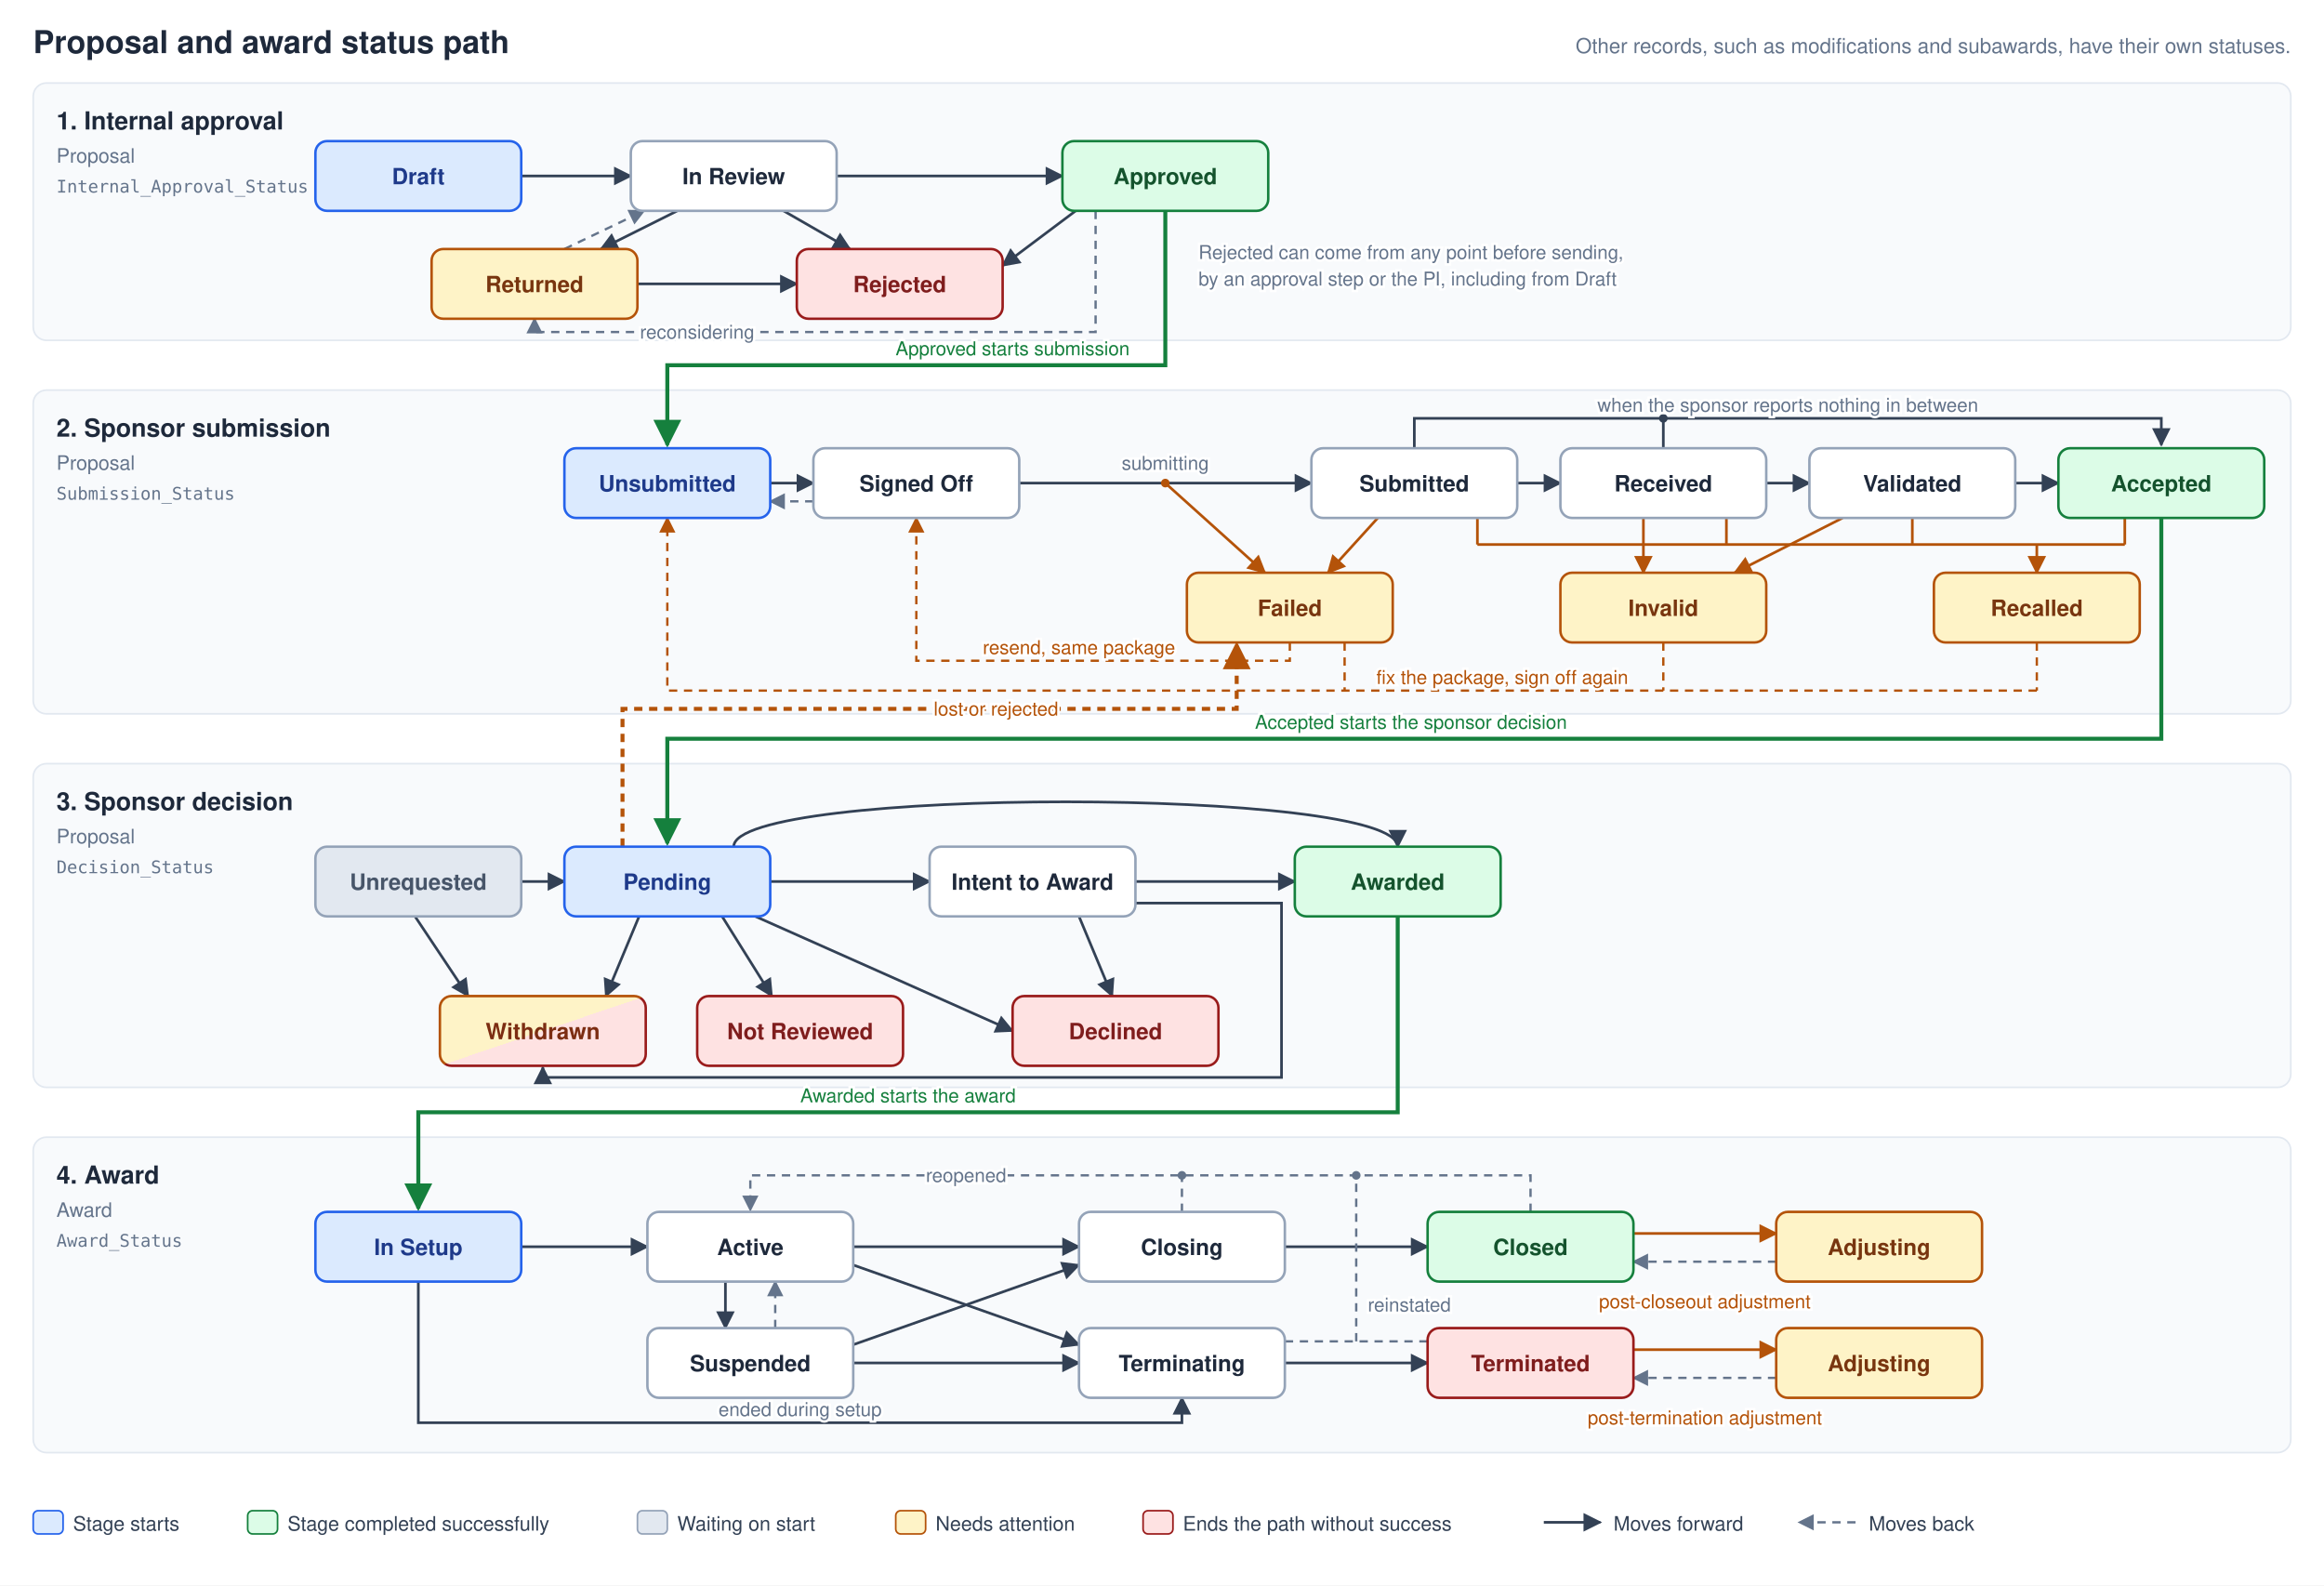
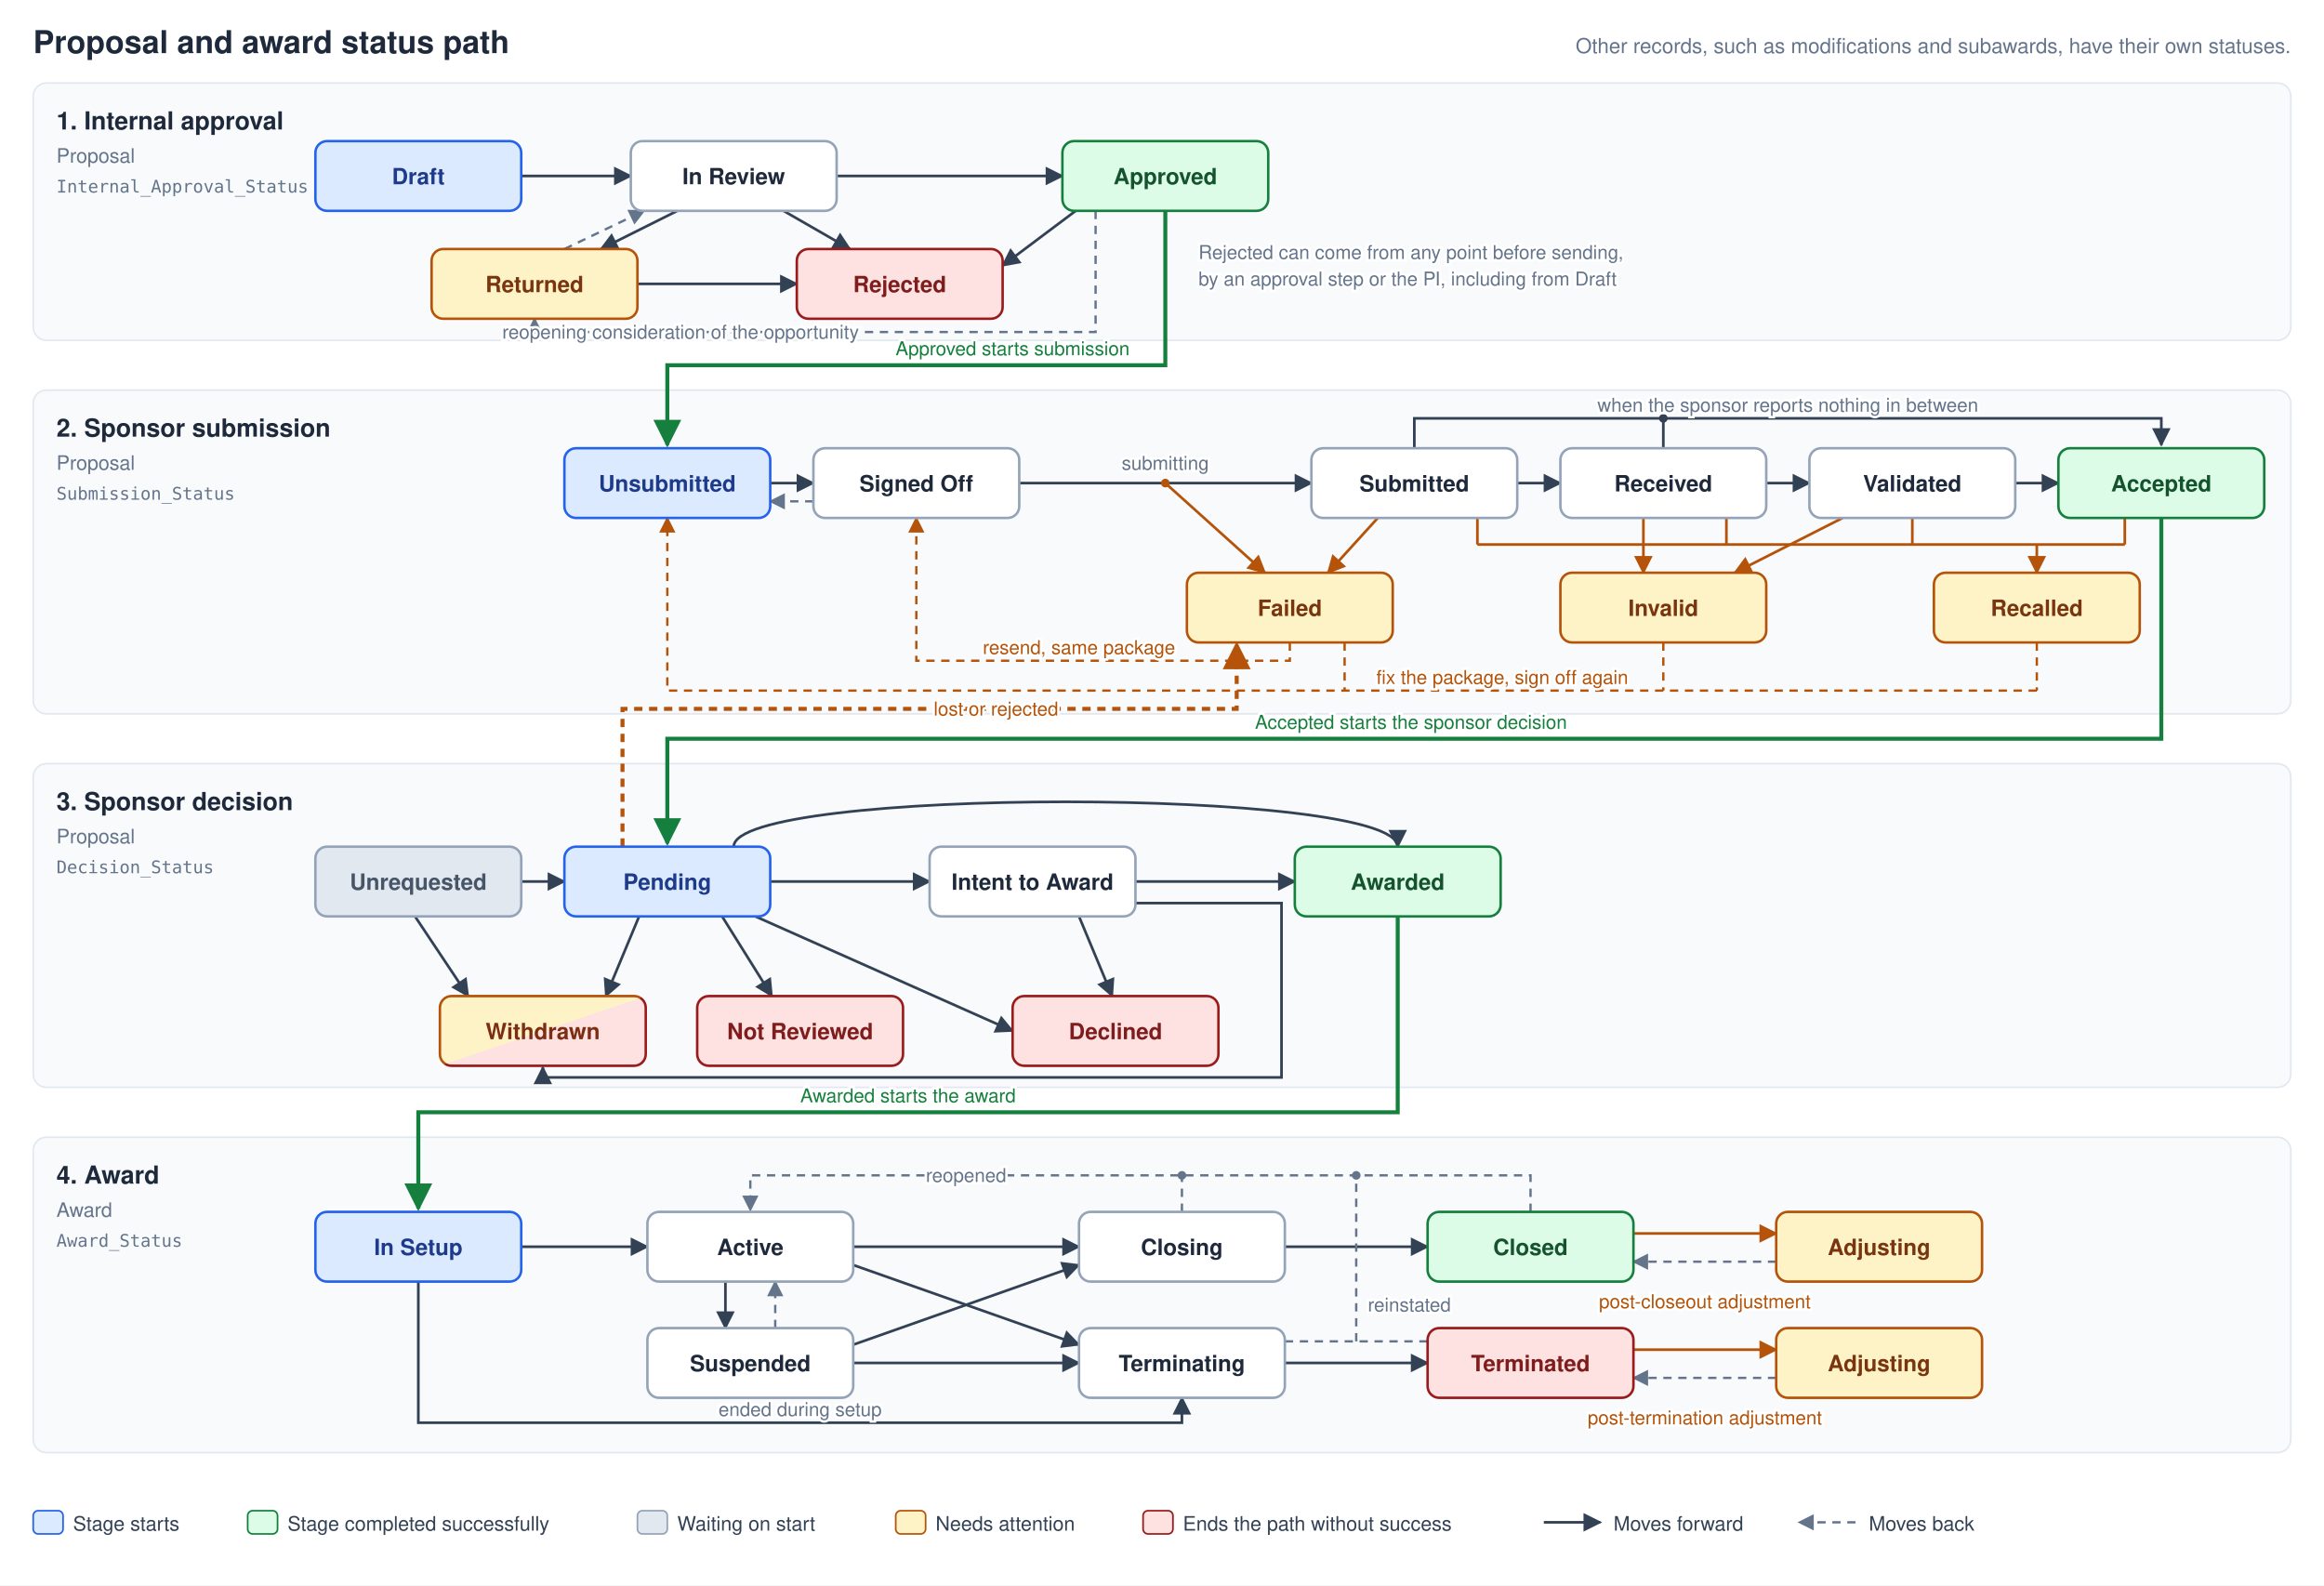
<svg xmlns="http://www.w3.org/2000/svg" viewBox="0 0 1400 955" width="1400" height="955" role="img" aria-labelledby="t d" font-family="-apple-system, BlinkMacSystemFont, 'Segoe UI', Helvetica, Arial, sans-serif">
  <defs>
    <marker id="a" viewBox="0 0 10 10" refX="9" refY="5" markerWidth="7" markerHeight="7" orient="auto-start-reverse">
      <path d="M0 0L10 5L0 10z" fill="#334155" />
    </marker>
    <marker id="g" viewBox="0 0 10 10" refX="9" refY="5" markerWidth="7" markerHeight="7" orient="auto-start-reverse">
      <path d="M0 0L10 5L0 10z" fill="#15803d" />
    </marker>
    <marker id="m" viewBox="0 0 10 10" refX="9" refY="5" markerWidth="7" markerHeight="7" orient="auto-start-reverse">
      <path d="M0 0L10 5L0 10z" fill="#b45309" />
    </marker>
    <marker id="b" viewBox="0 0 10 10" refX="9" refY="5" markerWidth="7" markerHeight="7" orient="auto-start-reverse">
      <path d="M0 0L10 5L0 10z" fill="#64748b" />
    </marker>
    <linearGradient id="wf" x1="0" y1="0" x2="1" y2="1">
      <stop offset="0.5" stop-color="#fef3c7" />
      <stop offset="0.5" stop-color="#fee2e2" />
    </linearGradient>
    <linearGradient id="ws" x1="0" y1="0" x2="1" y2="1">
      <stop offset="0.5" stop-color="#b45309" />
      <stop offset="0.5" stop-color="#991b1b" />
    </linearGradient>
  </defs>
  <rect width="1400" height="955" fill="#ffffff" />
  <rect x="20" y="50" width="1360" height="155" rx="8" fill="#f8fafc" stroke="#e2e8f0" />
  <text x="34" y="78" font-size="15" font-weight="700" fill="#1e293b">1. Internal approval</text>
  <text x="34" y="98" font-size="12" fill="#64748b">Proposal</text>
  <text x="34" y="116" font-size="10.5" fill="#64748b" font-family="Menlo, Consolas, monospace">Internal_Approval_Status</text>
  <rect x="20" y="235" width="1360" height="195" rx="8" fill="#f8fafc" stroke="#e2e8f0" />
  <text x="34" y="263" font-size="15" font-weight="700" fill="#1e293b">2. Sponsor submission</text>
  <text x="34" y="283" font-size="12" fill="#64748b">Proposal</text>
  <text x="34" y="301" font-size="10.5" fill="#64748b" font-family="Menlo, Consolas, monospace">Submission_Status</text>
  <rect x="20" y="460" width="1360" height="195" rx="8" fill="#f8fafc" stroke="#e2e8f0" />
  <text x="34" y="488" font-size="15" font-weight="700" fill="#1e293b">3. Sponsor decision</text>
  <text x="34" y="508" font-size="12" fill="#64748b">Proposal</text>
  <text x="34" y="526" font-size="10.5" fill="#64748b" font-family="Menlo, Consolas, monospace">Decision_Status</text>
  <rect x="20" y="685" width="1360" height="190" rx="8" fill="#f8fafc" stroke="#e2e8f0" />
  <text x="34" y="713" font-size="15" font-weight="700" fill="#1e293b">4. Award</text>
  <text x="34" y="733" font-size="12" fill="#64748b">Award</text>
  <text x="34" y="751" font-size="10.5" fill="#64748b" font-family="Menlo, Consolas, monospace">Award_Status</text>
  <text x="20" y="32" font-size="19" font-weight="700" fill="#1e293b">Proposal and award status path</text>
  <text x="1380" y="32" font-size="12.5" fill="#64748b" text-anchor="end">Other records, such as modifications and subawards, have their own statuses.</text>
  <path d="M314 106H380" fill="none" stroke="#334155" stroke-width="1.6" marker-end="url(#a)" />
  <path d="M504 106H640" fill="none" stroke="#334155" stroke-width="1.6" marker-end="url(#a)" />
  <path d="M660 127V200H322V192" fill="none" stroke="#64748b" stroke-width="1.4" stroke-dasharray="5 4" marker-end="url(#b)" />
-   <text x="420" y="204" font-size="11.5" fill="#64748b" text-anchor="middle" paint-order="stroke" stroke="#ffffff" stroke-width="3">reconsidering</text>
+   <text x="410" y="204" font-size="11.5" fill="#64748b" text-anchor="middle" paint-order="stroke" stroke="#ffffff" stroke-width="3">reopening consideration of the opportunity</text>
  <path d="M408 127L362 150" fill="none" stroke="#334155" stroke-width="1.6" marker-end="url(#a)" />
  <path d="M340 150L388 127" fill="none" stroke="#64748b" stroke-width="1.4" stroke-dasharray="5 4" marker-end="url(#b)" />
  <path d="M472 127L512 150" fill="none" stroke="#334155" stroke-width="1.6" marker-end="url(#a)" />
  <path d="M384 171H480" fill="none" stroke="#334155" stroke-width="1.6" marker-end="url(#a)" />
  <path d="M648 127L604 160" fill="none" stroke="#334155" stroke-width="1.6" marker-end="url(#a)" />
  <text x="722" y="156" font-size="11.5" fill="#64748b" text-anchor="start" paint-order="stroke" stroke="#ffffff" stroke-width="3">Rejected can come from any point before sending,</text>
  <text x="722" y="172" font-size="11.5" fill="#64748b" text-anchor="start" paint-order="stroke" stroke="#ffffff" stroke-width="3">by an approval step or the PI, including from Draft</text>
  <path d="M702 127V220H402V268" fill="none" stroke="#15803d" stroke-width="2.4" marker-end="url(#g)" />
  <text x="610" y="214" font-size="11.5" fill="#15803d" text-anchor="middle" paint-order="stroke" stroke="#ffffff" stroke-width="3">Approved starts submission</text>
  <path d="M464 291H490" fill="none" stroke="#334155" stroke-width="1.6" marker-end="url(#a)" />
  <path d="M614 291H790" fill="none" stroke="#334155" stroke-width="1.6" marker-end="url(#a)" />
  <path d="M914 291H940" fill="none" stroke="#334155" stroke-width="1.6" marker-end="url(#a)" />
  <path d="M1064 291H1090" fill="none" stroke="#334155" stroke-width="1.6" marker-end="url(#a)" />
  <path d="M1214 291H1240" fill="none" stroke="#334155" stroke-width="1.6" marker-end="url(#a)" />
  <circle cx="702" cy="291" r="2.6" fill="#b45309" />
  <path d="M702 291L762 345" fill="none" stroke="#b45309" stroke-width="1.6" marker-end="url(#m)" />
  <text x="702" y="283" font-size="11.5" fill="#64748b" text-anchor="middle" paint-order="stroke" stroke="#ffffff" stroke-width="3">submitting</text>
  <path d="M830 312L800 345" fill="none" stroke="#b45309" stroke-width="1.6" marker-end="url(#m)" />
  <path d="M990 312V345" fill="none" stroke="#b45309" stroke-width="1.6" marker-end="url(#m)" />
  <path d="M890 312V328" fill="none" stroke="#b45309" stroke-width="1.6" />
  <path d="M1040 312V328" fill="none" stroke="#b45309" stroke-width="1.6" />
  <path d="M1152 312V328" fill="none" stroke="#b45309" stroke-width="1.6" />
  <path d="M1280 312V328" fill="none" stroke="#b45309" stroke-width="1.6" />
  <path d="M890 328H1280" fill="none" stroke="#b45309" stroke-width="1.6" />
  <path d="M1227 328V345" fill="none" stroke="#b45309" stroke-width="1.6" marker-end="url(#m)" />
  <path d="M490 302H464" fill="none" stroke="#64748b" stroke-width="1.4" stroke-dasharray="5 4" marker-end="url(#b)" />
  <path d="M1110 312L1045 345" fill="none" stroke="#b45309" stroke-width="1.6" marker-end="url(#m)" />
  <path d="M852 270V252H1302V268" fill="none" stroke="#334155" stroke-width="1.6" marker-end="url(#a)" />
  <path d="M1002 270V252" fill="none" stroke="#334155" stroke-width="1.6" />
  <circle cx="1002" cy="252" r="2.6" fill="#334155" />
  <text x="1077" y="248" font-size="11.5" fill="#64748b" text-anchor="middle" paint-order="stroke" stroke="#ffffff" stroke-width="3">when the sponsor reports nothing in between</text>
  <path d="M777 387V398H552V312" fill="none" stroke="#b45309" stroke-width="1.4" stroke-dasharray="5 4" marker-end="url(#m)" />
  <text x="650" y="394" font-size="11.5" fill="#b45309" text-anchor="middle" paint-order="stroke" stroke="#ffffff" stroke-width="3">resend, same package</text>
  <path d="M810 387V416M1002 387V416M1227 387V416" fill="none" stroke="#b45309" stroke-width="1.4" stroke-dasharray="5 4" />
  <path d="M1227 416H402V312" fill="none" stroke="#b45309" stroke-width="1.4" stroke-dasharray="5 4" marker-end="url(#m)" />
  <text x="905" y="412" font-size="11.5" fill="#b45309" text-anchor="middle" paint-order="stroke" stroke="#ffffff" stroke-width="3">fix the package, sign off again</text>
  <path d="M1302 312V445H402V508" fill="none" stroke="#15803d" stroke-width="2.4" marker-end="url(#g)" />
  <text x="850" y="439" font-size="11.5" fill="#15803d" text-anchor="middle" paint-order="stroke" stroke="#ffffff" stroke-width="3">Accepted starts the sponsor decision</text>
  <path d="M314 531H340" fill="none" stroke="#334155" stroke-width="1.6" marker-end="url(#a)" />
  <path d="M464 531H560" fill="none" stroke="#334155" stroke-width="1.6" marker-end="url(#a)" />
  <path d="M684 531H780" fill="none" stroke="#334155" stroke-width="1.6" marker-end="url(#a)" />
  <path d="M442 510C442 474 842 474 842 510" fill="none" stroke="#334155" stroke-width="1.6" marker-end="url(#a)" />
  <path d="M250 552L282 600" fill="none" stroke="#334155" stroke-width="1.6" marker-end="url(#a)" />
  <path d="M385 552L365 600" fill="none" stroke="#334155" stroke-width="1.6" marker-end="url(#a)" />
  <path d="M435 552L465 600" fill="none" stroke="#334155" stroke-width="1.6" marker-end="url(#a)" />
  <path d="M455 552L610 621" fill="none" stroke="#334155" stroke-width="1.6" marker-end="url(#a)" />
  <path d="M684 544H772V649H327V643" fill="none" stroke="#334155" stroke-width="1.6" marker-end="url(#a)" />
  <path d="M650 552L670 600" fill="none" stroke="#334155" stroke-width="1.6" marker-end="url(#a)" />
  <path d="M842 552V670H252V728" fill="none" stroke="#15803d" stroke-width="2.4" marker-end="url(#g)" />
  <text x="547" y="664" font-size="11.5" fill="#15803d" text-anchor="middle" paint-order="stroke" stroke="#ffffff" stroke-width="3">Awarded starts the award</text>
  <path d="M375 510V427H745V388" fill="none" stroke="#b45309" stroke-width="2.4" stroke-dasharray="5 4" marker-end="url(#m)" />
  <text x="600" y="431" font-size="11.5" fill="#b45309" text-anchor="middle" paint-order="stroke" stroke="#ffffff" stroke-width="3">lost or rejected</text>
  <text x="1027" y="788" font-size="11.5" fill="#b45309" text-anchor="middle" paint-order="stroke" stroke="#ffffff" stroke-width="3">post-closeout adjustment</text>
  <path d="M984 743H1070" fill="none" stroke="#b45309" stroke-width="1.6" marker-end="url(#m)" />
  <path d="M1070 760H984" fill="none" stroke="#64748b" stroke-width="1.4" stroke-dasharray="5 4" marker-end="url(#b)" />
  <path d="M314 751H390" fill="none" stroke="#334155" stroke-width="1.6" marker-end="url(#a)" />
  <path d="M514 751H650" fill="none" stroke="#334155" stroke-width="1.6" marker-end="url(#a)" />
  <path d="M514 810L650 762" fill="none" stroke="#334155" stroke-width="1.6" marker-end="url(#a)" />
  <path d="M514 762L650 810" fill="none" stroke="#334155" stroke-width="1.6" marker-end="url(#a)" />
  <path d="M774 751H860" fill="none" stroke="#334155" stroke-width="1.6" marker-end="url(#a)" />
  <path d="M922 730V708H452V729" fill="none" stroke="#64748b" stroke-width="1.4" stroke-dasharray="5 4" marker-end="url(#b)" />
  <path d="M712 730V708" fill="none" stroke="#64748b" stroke-width="1.4" stroke-dasharray="5 4" />
  <text x="582" y="712" font-size="11.5" fill="#64748b" text-anchor="middle" paint-order="stroke" stroke="#ffffff" stroke-width="3">reopened</text>
  <path d="M774 808H860" fill="none" stroke="#64748b" stroke-width="1.4" stroke-dasharray="5 4" />
  <path d="M817 808V708" fill="none" stroke="#64748b" stroke-width="1.4" stroke-dasharray="5 4" />
  <circle cx="817" cy="708" r="2.6" fill="#64748b" />
  <circle cx="712" cy="708" r="2.6" fill="#64748b" />
  <text x="824" y="790" font-size="11.5" fill="#64748b" text-anchor="start" paint-order="stroke" stroke="#ffffff" stroke-width="3">reinstated</text>
  <text x="1027" y="858" font-size="11.5" fill="#b45309" text-anchor="middle" paint-order="stroke" stroke="#ffffff" stroke-width="3">post-termination adjustment</text>
  <path d="M984 813H1070" fill="none" stroke="#b45309" stroke-width="1.6" marker-end="url(#m)" />
  <path d="M1070 830H984" fill="none" stroke="#64748b" stroke-width="1.4" stroke-dasharray="5 4" marker-end="url(#b)" />
  <path d="M437 772V800" fill="none" stroke="#334155" stroke-width="1.6" marker-end="url(#a)" />
  <path d="M467 800V772" fill="none" stroke="#64748b" stroke-width="1.4" stroke-dasharray="5 4" marker-end="url(#b)" />
  <path d="M514 821H650" fill="none" stroke="#334155" stroke-width="1.6" marker-end="url(#a)" />
  <path d="M774 821H860" fill="none" stroke="#334155" stroke-width="1.6" marker-end="url(#a)" />
  <path d="M252 772V857H712V842" fill="none" stroke="#334155" stroke-width="1.6" marker-end="url(#a)" />
  <text x="482" y="853" font-size="11.5" fill="#64748b" text-anchor="middle" paint-order="stroke" stroke="#ffffff" stroke-width="3">ended during setup</text>
  <rect x="190" y="85" width="124" height="42" rx="7" fill="#dbeafe" stroke="#2563eb" stroke-width="1.5" />
  <text x="252.0" y="111" font-size="13.5" font-weight="600" fill="#1e3a8a" text-anchor="middle">Draft</text>
  <rect x="380" y="85" width="124" height="42" rx="7" fill="#ffffff" stroke="#94a3b8" stroke-width="1.5" />
  <text x="442.0" y="111" font-size="13.5" font-weight="600" fill="#1e293b" text-anchor="middle">In Review</text>
  <rect x="640" y="85" width="124" height="42" rx="7" fill="#dcfce7" stroke="#15803d" stroke-width="1.5" />
  <text x="702.0" y="111" font-size="13.5" font-weight="600" fill="#14532d" text-anchor="middle">Approved</text>
  <rect x="260" y="150" width="124" height="42" rx="7" fill="#fef3c7" stroke="#b45309" stroke-width="1.5" />
  <text x="322.0" y="176" font-size="13.5" font-weight="600" fill="#78350f" text-anchor="middle">Returned</text>
  <rect x="480" y="150" width="124" height="42" rx="7" fill="#fee2e2" stroke="#991b1b" stroke-width="1.5" />
  <text x="542.0" y="176" font-size="13.5" font-weight="600" fill="#7f1d1d" text-anchor="middle">Rejected</text>
  <rect x="340" y="270" width="124" height="42" rx="7" fill="#dbeafe" stroke="#2563eb" stroke-width="1.5" />
  <text x="402.0" y="296" font-size="13.5" font-weight="600" fill="#1e3a8a" text-anchor="middle">Unsubmitted</text>
  <rect x="490" y="270" width="124" height="42" rx="7" fill="#ffffff" stroke="#94a3b8" stroke-width="1.5" />
  <text x="552.0" y="296" font-size="13.5" font-weight="600" fill="#1e293b" text-anchor="middle">Signed Off</text>
  <rect x="790" y="270" width="124" height="42" rx="7" fill="#ffffff" stroke="#94a3b8" stroke-width="1.5" />
  <text x="852.0" y="296" font-size="13.5" font-weight="600" fill="#1e293b" text-anchor="middle">Submitted</text>
  <rect x="940" y="270" width="124" height="42" rx="7" fill="#ffffff" stroke="#94a3b8" stroke-width="1.5" />
  <text x="1002.0" y="296" font-size="13.5" font-weight="600" fill="#1e293b" text-anchor="middle">Received</text>
  <rect x="1090" y="270" width="124" height="42" rx="7" fill="#ffffff" stroke="#94a3b8" stroke-width="1.5" />
  <text x="1152.0" y="296" font-size="13.5" font-weight="600" fill="#1e293b" text-anchor="middle">Validated</text>
  <rect x="1240" y="270" width="124" height="42" rx="7" fill="#dcfce7" stroke="#15803d" stroke-width="1.5" />
  <text x="1302.0" y="296" font-size="13.5" font-weight="600" fill="#14532d" text-anchor="middle">Accepted</text>
  <rect x="715" y="345" width="124" height="42" rx="7" fill="#fef3c7" stroke="#b45309" stroke-width="1.5" />
  <text x="777.0" y="371" font-size="13.5" font-weight="600" fill="#78350f" text-anchor="middle">Failed</text>
  <rect x="940" y="345" width="124" height="42" rx="7" fill="#fef3c7" stroke="#b45309" stroke-width="1.5" />
  <text x="1002.0" y="371" font-size="13.5" font-weight="600" fill="#78350f" text-anchor="middle">Invalid</text>
  <rect x="1165" y="345" width="124" height="42" rx="7" fill="#fef3c7" stroke="#b45309" stroke-width="1.5" />
  <text x="1227.0" y="371" font-size="13.5" font-weight="600" fill="#78350f" text-anchor="middle">Recalled</text>
  <rect x="190" y="510" width="124" height="42" rx="7" fill="#e2e8f0" stroke="#94a3b8" stroke-width="1.5" />
  <text x="252.0" y="536" font-size="13.5" font-weight="600" fill="#475569" text-anchor="middle">Unrequested</text>
  <rect x="340" y="510" width="124" height="42" rx="7" fill="#dbeafe" stroke="#2563eb" stroke-width="1.5" />
  <text x="402.0" y="536" font-size="13.5" font-weight="600" fill="#1e3a8a" text-anchor="middle">Pending</text>
  <rect x="560" y="510" width="124" height="42" rx="7" fill="#ffffff" stroke="#94a3b8" stroke-width="1.5" />
  <text x="622.0" y="536" font-size="13.5" font-weight="600" fill="#1e293b" text-anchor="middle">Intent to Award</text>
  <rect x="780" y="510" width="124" height="42" rx="7" fill="#dcfce7" stroke="#15803d" stroke-width="1.5" />
  <text x="842.0" y="536" font-size="13.5" font-weight="600" fill="#14532d" text-anchor="middle">Awarded</text>
  <rect x="265" y="600" width="124" height="42" rx="7" fill="url(#wf)" stroke="url(#ws)" stroke-width="1.5" />
  <text x="327.0" y="626" font-size="13.5" font-weight="600" fill="#7c2d12" text-anchor="middle">Withdrawn</text>
  <rect x="420" y="600" width="124" height="42" rx="7" fill="#fee2e2" stroke="#991b1b" stroke-width="1.5" />
  <text x="482.0" y="626" font-size="13.5" font-weight="600" fill="#7f1d1d" text-anchor="middle">Not Reviewed</text>
  <rect x="610" y="600" width="124" height="42" rx="7" fill="#fee2e2" stroke="#991b1b" stroke-width="1.5" />
  <text x="672.0" y="626" font-size="13.5" font-weight="600" fill="#7f1d1d" text-anchor="middle">Declined</text>
  <rect x="190" y="730" width="124" height="42" rx="7" fill="#dbeafe" stroke="#2563eb" stroke-width="1.5" />
  <text x="252.0" y="756" font-size="13.5" font-weight="600" fill="#1e3a8a" text-anchor="middle">In Setup</text>
  <rect x="390" y="730" width="124" height="42" rx="7" fill="#ffffff" stroke="#94a3b8" stroke-width="1.5" />
  <text x="452.0" y="756" font-size="13.5" font-weight="600" fill="#1e293b" text-anchor="middle">Active</text>
  <rect x="650" y="730" width="124" height="42" rx="7" fill="#ffffff" stroke="#94a3b8" stroke-width="1.5" />
  <text x="712.0" y="756" font-size="13.5" font-weight="600" fill="#1e293b" text-anchor="middle">Closing</text>
  <rect x="860" y="730" width="124" height="42" rx="7" fill="#dcfce7" stroke="#15803d" stroke-width="1.5" />
  <text x="922.0" y="756" font-size="13.5" font-weight="600" fill="#14532d" text-anchor="middle">Closed</text>
  <rect x="390" y="800" width="124" height="42" rx="7" fill="#ffffff" stroke="#94a3b8" stroke-width="1.5" />
  <text x="452.0" y="826" font-size="13.5" font-weight="600" fill="#1e293b" text-anchor="middle">Suspended</text>
  <rect x="650" y="800" width="124" height="42" rx="7" fill="#ffffff" stroke="#94a3b8" stroke-width="1.5" />
  <text x="712.0" y="826" font-size="13.5" font-weight="600" fill="#1e293b" text-anchor="middle">Terminating</text>
  <rect x="860" y="800" width="124" height="42" rx="7" fill="#fee2e2" stroke="#991b1b" stroke-width="1.5" />
  <text x="922.0" y="826" font-size="13.5" font-weight="600" fill="#7f1d1d" text-anchor="middle">Terminated</text>
  <rect x="1070" y="730" width="124" height="42" rx="7" fill="#fef3c7" stroke="#b45309" stroke-width="1.5" />
  <text x="1132.0" y="756" font-size="13.5" font-weight="600" fill="#78350f" text-anchor="middle">Adjusting</text>
  <rect x="1070" y="800" width="124" height="42" rx="7" fill="#fef3c7" stroke="#b45309" stroke-width="1.5" />
  <text x="1132.0" y="826" font-size="13.5" font-weight="600" fill="#78350f" text-anchor="middle">Adjusting</text>
  <rect x="20" y="910" width="18" height="14" rx="3" fill="#dbeafe" stroke="#2563eb" />
  <text x="44" y="922" font-size="12" fill="#334155">Stage starts</text>
  <rect x="149.2" y="910" width="18" height="14" rx="3" fill="#dcfce7" stroke="#15803d" />
  <text x="173.2" y="922" font-size="12" fill="#334155">Stage completed successfully</text>
  <rect x="384.0" y="910" width="18" height="14" rx="3" fill="#e2e8f0" stroke="#94a3b8" />
  <text x="408.0" y="922" font-size="12" fill="#334155">Waiting on start</text>
  <rect x="539.6" y="910" width="18" height="14" rx="3" fill="#fef3c7" stroke="#b45309" />
  <text x="563.6" y="922" font-size="12" fill="#334155">Needs attention</text>
  <rect x="688.6" y="910" width="18" height="14" rx="3" fill="#fee2e2" stroke="#991b1b" />
  <text x="712.6" y="922" font-size="12" fill="#334155">Ends the path without success</text>
  <path d="M930.0 917H964.0" stroke="#334155" stroke-width="1.6" marker-end="url(#a)" />
  <text x="972.0" y="922" font-size="12" fill="#334155">Moves forward</text>
  <path d="M1117.8 917H1083.8" stroke="#64748b" stroke-width="1.4" stroke-dasharray="5 4" marker-end="url(#b)" />
  <text x="1125.8" y="922" font-size="12" fill="#334155">Moves back</text>
</svg>
